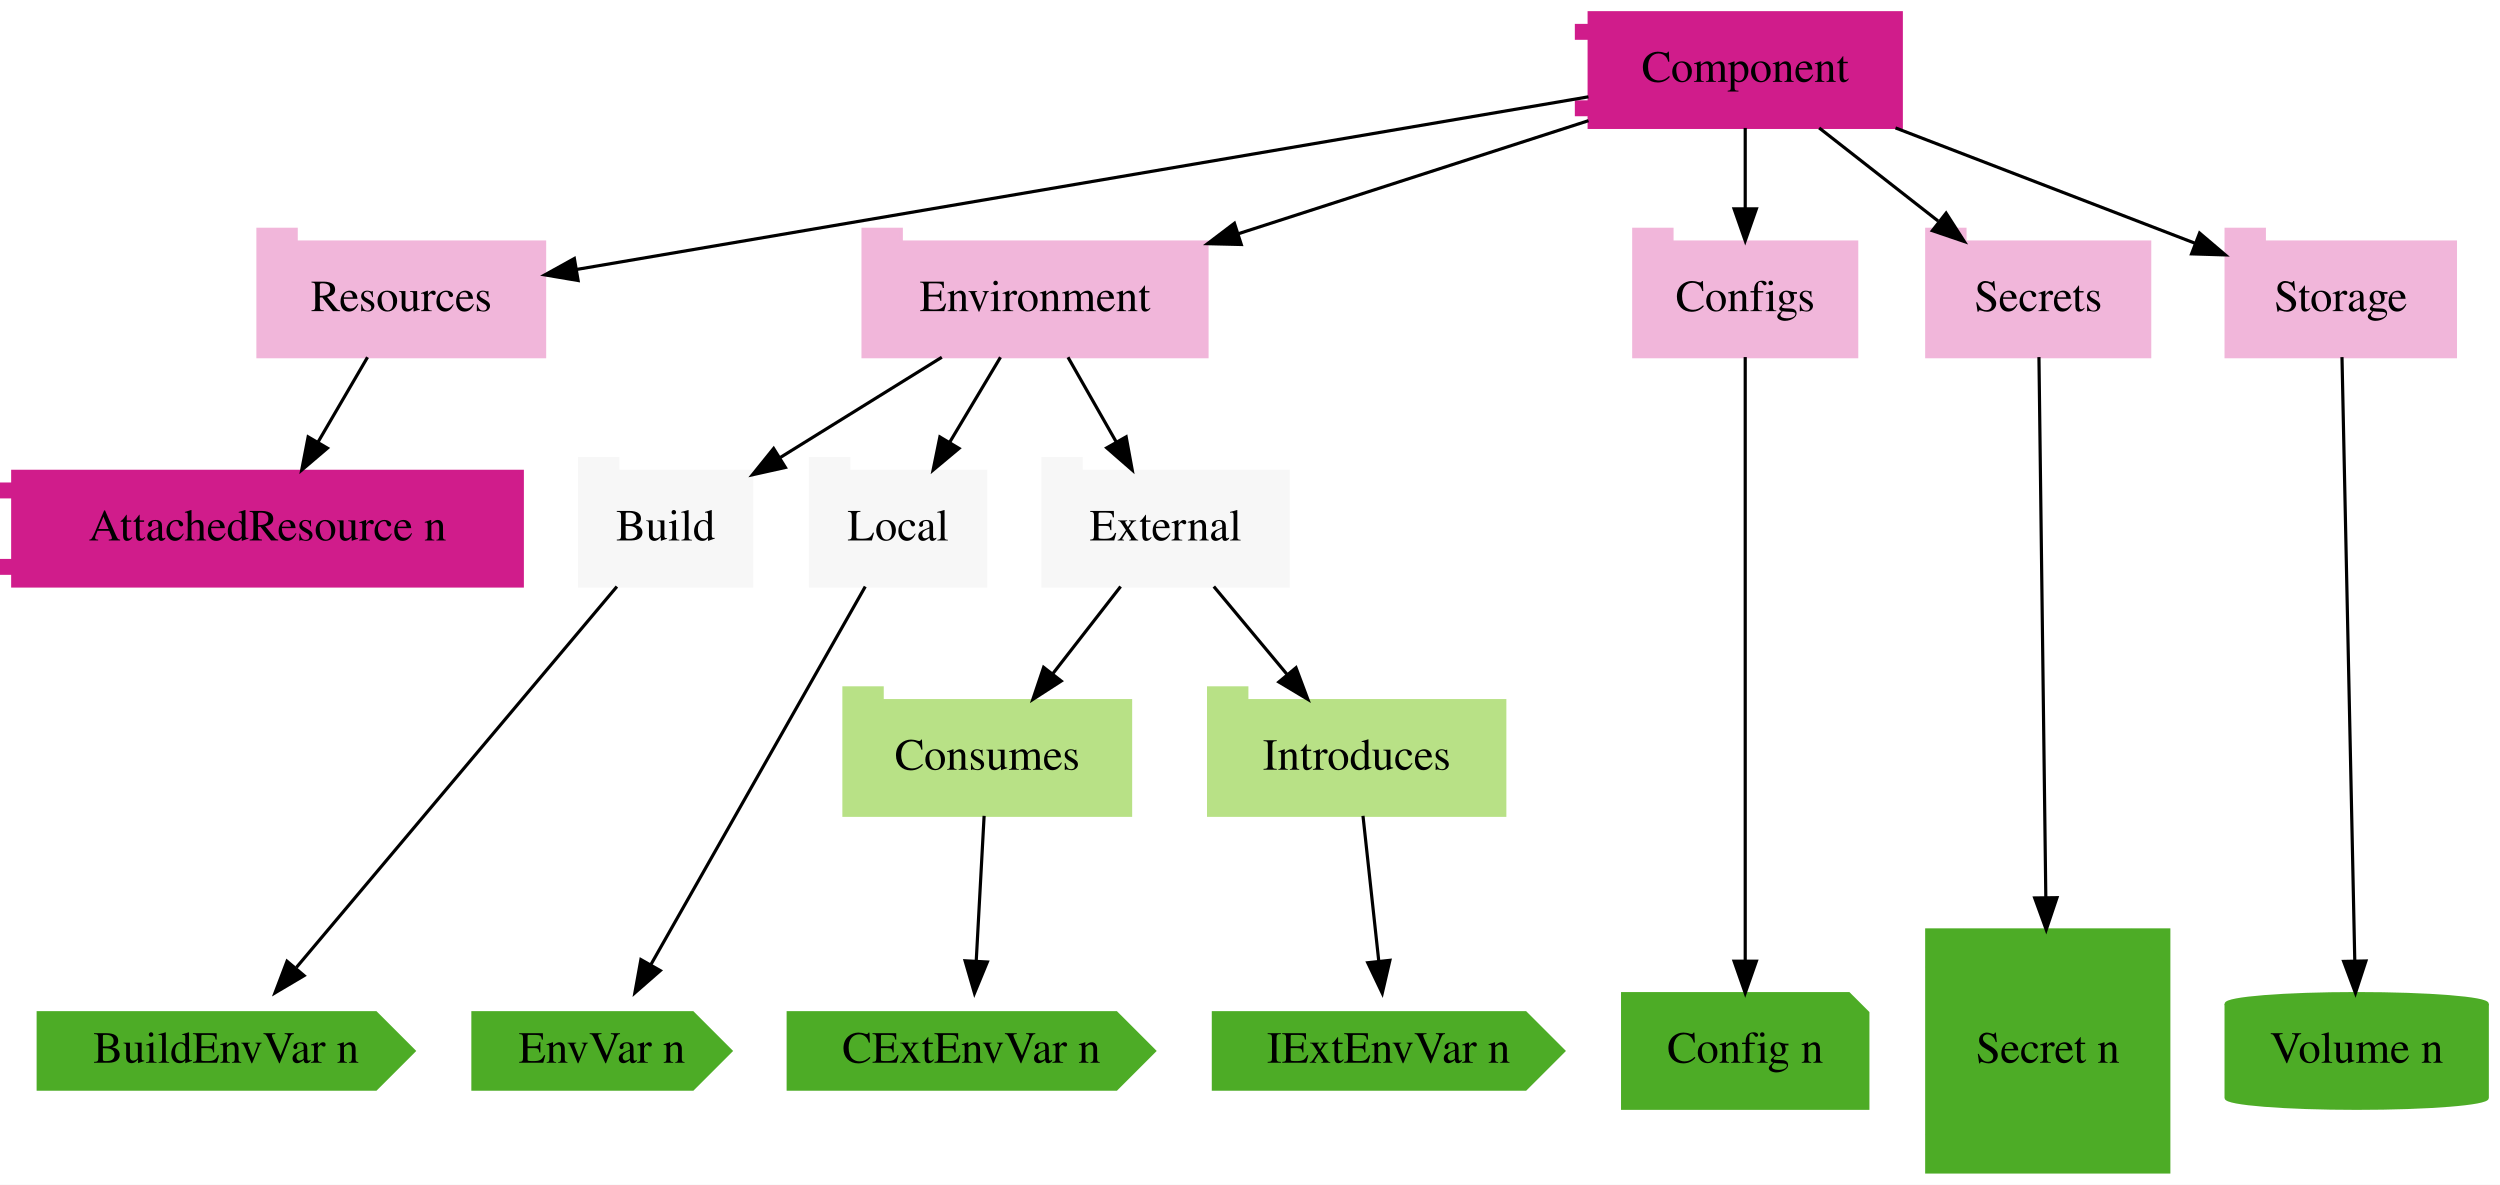
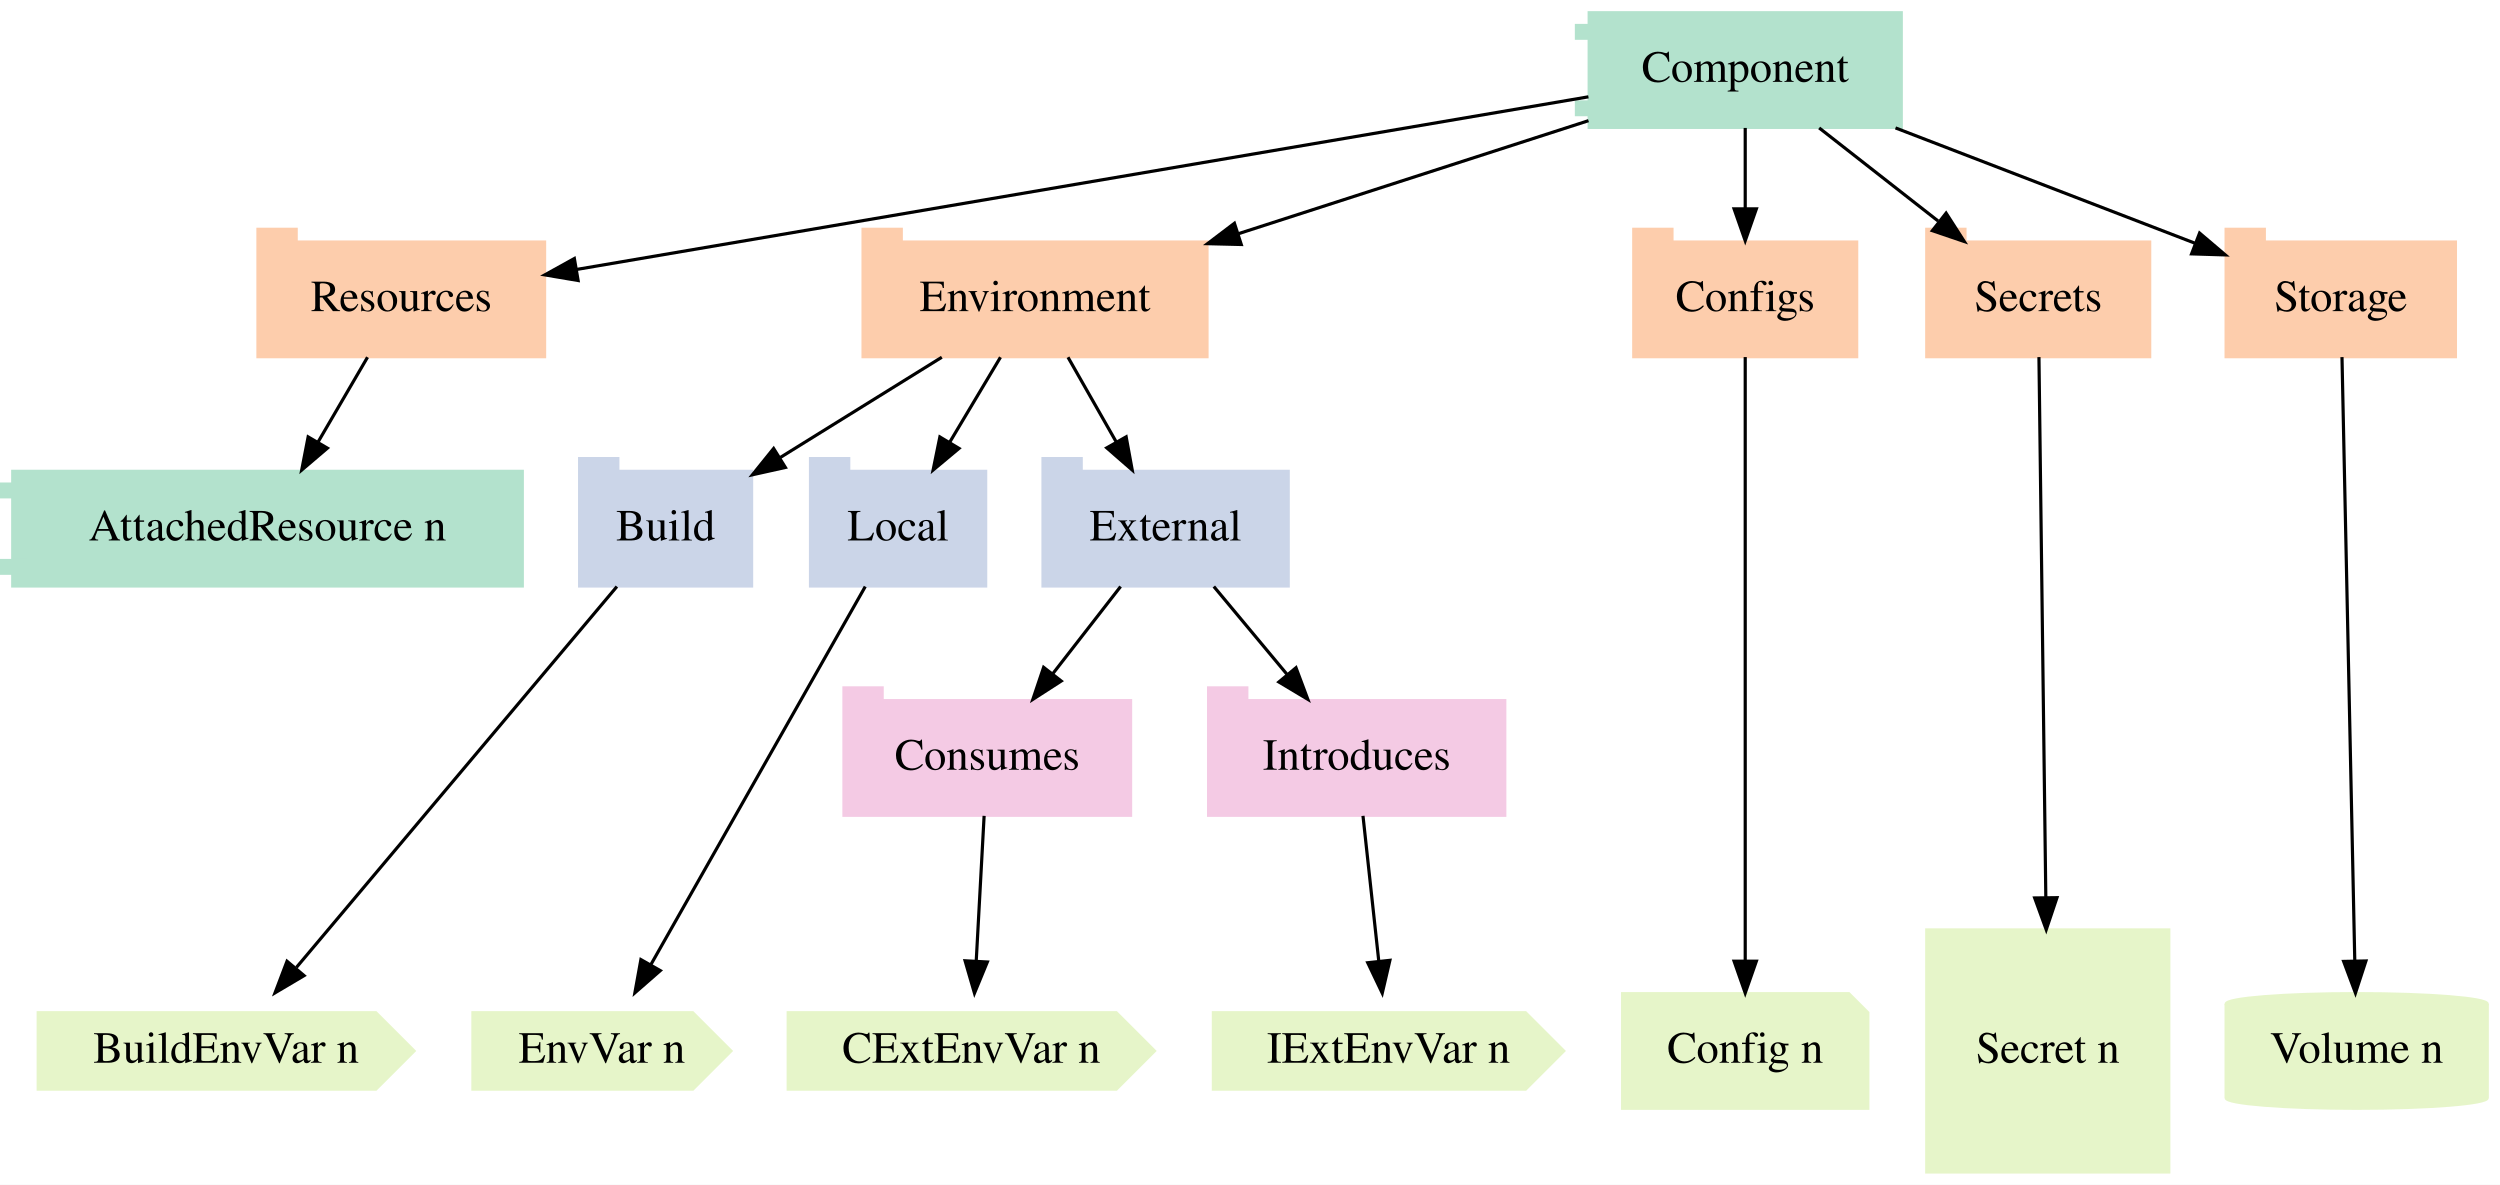
<svg xmlns="http://www.w3.org/2000/svg" width="785pt" height="372pt" viewBox="0.00 0.00 785.00 372.00">
  <g id="graph0" class="graph" transform="scale(1 1) rotate(0) translate(4 368)">
    <polygon fill="#ffffff" stroke="transparent" points="-4,4 -4,-368 781,-368 781,4 -4,4" />
    <g id="node1" class="node">
-       <polygon fill="#d01c8b" stroke="#d01c8b" points="593,-364 495,-364 495,-360 491,-360 491,-356 495,-356 495,-336 491,-336 491,-332 495,-332 495,-328 593,-328 593,-364" />
-       <polyline fill="none" stroke="#d01c8b" points="495,-360 499,-360 499,-356 495,-356 " />
-       <polyline fill="none" stroke="#d01c8b" points="495,-336 499,-336 499,-332 495,-332 " />
+       <polygon fill="#b3e2cd" stroke="#b3e2cd" points="593,-364 495,-364 495,-360 491,-360 491,-356 495,-356 495,-336 491,-336 491,-332 495,-332 495,-328 593,-328 593,-364" />
+       <polyline fill="none" stroke="#b3e2cd" points="495,-360 499,-360 499,-356 495,-356 " />
+       <polyline fill="none" stroke="#b3e2cd" points="495,-336 499,-336 499,-332 495,-332 " />
      <text text-anchor="middle" x="544" y="-342.3" font-family="Times,serif" font-size="14.00" fill="#000000">Component</text>
    </g>
    <g id="node2" class="node">
-       <polygon fill="#f1b6da" stroke="#f1b6da" points="167,-292 89,-292 89,-296 77,-296 77,-256 167,-256 167,-292" />
-       <polyline fill="none" stroke="#f1b6da" points="77,-292 89,-292 " />
+       <polygon fill="#fdcdac" stroke="#fdcdac" points="167,-292 89,-292 89,-296 77,-296 77,-256 167,-256 167,-292" />
+       <polyline fill="none" stroke="#fdcdac" points="77,-292 89,-292 " />
      <text text-anchor="middle" x="122" y="-270.3" font-family="Times,serif" font-size="14.00" fill="#000000">Resources</text>
    </g>
    <g id="edge1" class="edge">
      <path fill="none" stroke="#000000" d="M494.765,-337.6C415.454,-324.068 259.935,-297.534 177.06,-283.394" />
      <polygon fill="#000000" stroke="#000000" points="177.526,-279.923 167.08,-281.691 176.349,-286.824 177.526,-279.923" />
    </g>
    <g id="node4" class="node">
-       <polygon fill="#f1b6da" stroke="#f1b6da" points="375,-292 279,-292 279,-296 267,-296 267,-256 375,-256 375,-292" />
-       <polyline fill="none" stroke="#f1b6da" points="267,-292 279,-292 " />
+       <polygon fill="#fdcdac" stroke="#fdcdac" points="375,-292 279,-292 279,-296 267,-296 267,-256 375,-256 375,-292" />
+       <polyline fill="none" stroke="#fdcdac" points="267,-292 279,-292 " />
      <text text-anchor="middle" x="321" y="-270.3" font-family="Times,serif" font-size="14.00" fill="#000000">Environment</text>
    </g>
    <g id="edge2" class="edge">
      <path fill="none" stroke="#000000" d="M494.786,-330.11C462.427,-319.663 419.764,-305.888 384.807,-294.601" />
      <polygon fill="#000000" stroke="#000000" points="385.758,-291.231 375.167,-291.489 383.608,-297.892 385.758,-291.231" />
    </g>
    <g id="node14" class="node">
-       <polygon fill="#f1b6da" stroke="#f1b6da" points="579,-292 521,-292 521,-296 509,-296 509,-256 579,-256 579,-292" />
-       <polyline fill="none" stroke="#f1b6da" points="509,-292 521,-292 " />
+       <polygon fill="#fdcdac" stroke="#fdcdac" points="579,-292 521,-292 521,-296 509,-296 509,-256 579,-256 579,-292" />
+       <polyline fill="none" stroke="#fdcdac" points="509,-292 521,-292 " />
      <text text-anchor="middle" x="544" y="-270.3" font-family="Times,serif" font-size="14.00" fill="#000000">Configs</text>
    </g>
    <g id="edge3" class="edge">
      <path fill="none" stroke="#000000" d="M544,-327.831C544,-320.131 544,-310.974 544,-302.417" />
      <polygon fill="#000000" stroke="#000000" points="547.5,-302.413 544,-292.413 540.5,-302.413 547.5,-302.413" />
    </g>
    <g id="node16" class="node">
-       <polygon fill="#f1b6da" stroke="#f1b6da" points="671,-292 613,-292 613,-296 601,-296 601,-256 671,-256 671,-292" />
-       <polyline fill="none" stroke="#f1b6da" points="601,-292 613,-292 " />
+       <polygon fill="#fdcdac" stroke="#fdcdac" points="671,-292 613,-292 613,-296 601,-296 601,-256 671,-256 671,-292" />
+       <polyline fill="none" stroke="#fdcdac" points="601,-292 613,-292 " />
      <text text-anchor="middle" x="636" y="-270.3" font-family="Times,serif" font-size="14.00" fill="#000000">Secrets</text>
    </g>
    <g id="edge4" class="edge">
      <path fill="none" stroke="#000000" d="M567.216,-327.831C578.547,-318.963 592.346,-308.164 604.603,-298.572" />
      <polygon fill="#000000" stroke="#000000" points="607.074,-301.082 612.792,-292.163 602.76,-295.57 607.074,-301.082" />
    </g>
    <g id="node18" class="node">
-       <polygon fill="#f1b6da" stroke="#f1b6da" points="767,-292 707,-292 707,-296 695,-296 695,-256 767,-256 767,-292" />
-       <polyline fill="none" stroke="#f1b6da" points="695,-292 707,-292 " />
+       <polygon fill="#fdcdac" stroke="#fdcdac" points="767,-292 707,-292 707,-296 695,-296 695,-256 767,-256 767,-292" />
+       <polyline fill="none" stroke="#fdcdac" points="695,-292 707,-292 " />
      <text text-anchor="middle" x="731" y="-270.3" font-family="Times,serif" font-size="14.00" fill="#000000">Storage</text>
    </g>
    <g id="edge5" class="edge">
      <path fill="none" stroke="#000000" d="M591.188,-327.831C620.059,-316.715 656.812,-302.565 685.389,-291.562" />
      <polygon fill="#000000" stroke="#000000" points="686.669,-294.819 694.744,-287.96 684.154,-288.287 686.669,-294.819" />
    </g>
    <g id="node3" class="node">
-       <polygon fill="#d01c8b" stroke="#d01c8b" points="160,-220 0,-220 0,-216 -4,-216 -4,-212 0,-212 0,-192 -4,-192 -4,-188 0,-188 0,-184 160,-184 160,-220" />
-       <polyline fill="none" stroke="#d01c8b" points="0,-216 4,-216 4,-212 0,-212 " />
-       <polyline fill="none" stroke="#d01c8b" points="0,-192 4,-192 4,-188 0,-188 " />
+       <polygon fill="#b3e2cd" stroke="#b3e2cd" points="160,-220 0,-220 0,-216 -4,-216 -4,-212 0,-212 0,-192 -4,-192 -4,-188 0,-188 0,-184 160,-184 160,-220" />
+       <polyline fill="none" stroke="#b3e2cd" points="0,-216 4,-216 4,-212 0,-212 " />
+       <polyline fill="none" stroke="#b3e2cd" points="0,-192 4,-192 4,-188 0,-188 " />
      <text text-anchor="middle" x="80" y="-198.3" font-family="Times,serif" font-size="14.00" fill="#000000">AttachedResource n</text>
    </g>
    <g id="edge17" class="edge">
      <path fill="none" stroke="#000000" d="M111.402,-255.831C106.712,-247.792 101.097,-238.167 95.92,-229.292" />
      <polygon fill="#000000" stroke="#000000" points="98.803,-227.287 90.741,-220.413 92.757,-230.815 98.803,-227.287" />
    </g>
    <g id="node5" class="node">
-       <polygon fill="#f7f7f7" stroke="#f7f7f7" points="232,-220 190,-220 190,-224 178,-224 178,-184 232,-184 232,-220" />
-       <polyline fill="none" stroke="#f7f7f7" points="178,-220 190,-220 " />
+       <polygon fill="#cbd5e8" stroke="#cbd5e8" points="232,-220 190,-220 190,-224 178,-224 178,-184 232,-184 232,-220" />
+       <polyline fill="none" stroke="#cbd5e8" points="178,-220 190,-220 " />
      <text text-anchor="middle" x="205" y="-198.3" font-family="Times,serif" font-size="14.00" fill="#000000">Build</text>
    </g>
    <g id="edge6" class="edge">
      <path fill="none" stroke="#000000" d="M291.728,-255.831C276.325,-246.271 257.305,-234.465 241.005,-224.348" />
      <polygon fill="#000000" stroke="#000000" points="242.612,-221.226 232.27,-218.926 238.921,-227.174 242.612,-221.226" />
    </g>
    <g id="node6" class="node">
-       <polygon fill="#f7f7f7" stroke="#f7f7f7" points="305.5,-220 262.5,-220 262.5,-224 250.5,-224 250.5,-184 305.5,-184 305.5,-220" />
-       <polyline fill="none" stroke="#f7f7f7" points="250.5,-220 262.5,-220 " />
+       <polygon fill="#cbd5e8" stroke="#cbd5e8" points="305.5,-220 262.5,-220 262.5,-224 250.5,-224 250.5,-184 305.5,-184 305.5,-220" />
+       <polyline fill="none" stroke="#cbd5e8" points="250.5,-220 262.5,-220 " />
      <text text-anchor="middle" x="278" y="-198.3" font-family="Times,serif" font-size="14.00" fill="#000000">Local</text>
    </g>
    <g id="edge7" class="edge">
      <path fill="none" stroke="#000000" d="M310.149,-255.831C305.298,-247.708 299.478,-237.964 294.132,-229.012" />
      <polygon fill="#000000" stroke="#000000" points="297.129,-227.204 288.997,-220.413 291.119,-230.793 297.129,-227.204" />
    </g>
    <g id="node7" class="node">
-       <polygon fill="#f7f7f7" stroke="#f7f7f7" points="400.5,-220 335.5,-220 335.5,-224 323.5,-224 323.5,-184 400.5,-184 400.5,-220" />
-       <polyline fill="none" stroke="#f7f7f7" points="323.5,-220 335.5,-220 " />
+       <polygon fill="#cbd5e8" stroke="#cbd5e8" points="400.5,-220 335.5,-220 335.5,-224 323.5,-224 323.5,-184 400.5,-184 400.5,-220" />
+       <polyline fill="none" stroke="#cbd5e8" points="323.5,-220 335.5,-220 " />
      <text text-anchor="middle" x="362" y="-198.3" font-family="Times,serif" font-size="14.00" fill="#000000">External</text>
    </g>
    <g id="edge8" class="edge">
      <path fill="none" stroke="#000000" d="M331.346,-255.831C335.924,-247.792 341.405,-238.167 346.459,-229.292" />
      <polygon fill="#000000" stroke="#000000" points="349.608,-230.835 351.515,-220.413 343.525,-227.371 349.608,-230.835" />
    </g>
    <g id="node11" class="node">
-       <polygon fill="#4dac26" stroke="#4dac26" points="114,-50 8,-50 8,-26 114,-26 126,-38 114,-50" />
+       <polygon fill="#e6f5c9" stroke="#e6f5c9" points="114,-50 8,-50 8,-26 114,-26 126,-38 114,-50" />
      <text text-anchor="middle" x="67" y="-34.3" font-family="Times,serif" font-size="14.00" fill="#000000">BuildEnvVar n</text>
    </g>
    <g id="edge9" class="edge">
      <path fill="none" stroke="#000000" d="M189.704,-183.822C165.25,-154.761 117.244,-97.71 89.073,-64.231" />
      <polygon fill="#000000" stroke="#000000" points="91.481,-61.657 82.364,-56.259 86.125,-66.164 91.481,-61.657" />
    </g>
    <g id="node10" class="node">
-       <polygon fill="#4dac26" stroke="#4dac26" points="213.5,-50 144.5,-50 144.5,-26 213.5,-26 225.5,-38 213.5,-50" />
+       <polygon fill="#e6f5c9" stroke="#e6f5c9" points="213.5,-50 144.5,-50 144.5,-26 213.5,-26 225.5,-38 213.5,-50" />
      <text text-anchor="middle" x="185" y="-34.3" font-family="Times,serif" font-size="14.00" fill="#000000">EnvVar n</text>
    </g>
    <g id="edge10" class="edge">
      <path fill="none" stroke="#000000" d="M267.692,-183.822C251.352,-155.007 219.407,-98.675 200.361,-65.088" />
      <polygon fill="#000000" stroke="#000000" points="203.332,-63.231 195.354,-56.259 197.242,-66.684 203.332,-63.231" />
    </g>
    <g id="node8" class="node">
-       <polygon fill="#b8e186" stroke="#b8e186" points="351,-148 273,-148 273,-152 261,-152 261,-112 351,-112 351,-148" />
-       <polyline fill="none" stroke="#b8e186" points="261,-148 273,-148 " />
+       <polygon fill="#f4cae4" stroke="#f4cae4" points="351,-148 273,-148 273,-152 261,-152 261,-112 351,-112 351,-148" />
+       <polyline fill="none" stroke="#f4cae4" points="261,-148 273,-148 " />
      <text text-anchor="middle" x="306" y="-126.3" font-family="Times,serif" font-size="14.00" fill="#000000">Consumes</text>
    </g>
    <g id="edge11" class="edge">
      <path fill="none" stroke="#000000" d="M347.869,-183.831C341.419,-175.539 333.656,-165.557 326.575,-156.453" />
      <polygon fill="#000000" stroke="#000000" points="329.224,-154.158 320.321,-148.413 323.698,-158.456 329.224,-154.158" />
    </g>
    <g id="node9" class="node">
-       <polygon fill="#b8e186" stroke="#b8e186" points="468.5,-148 387.5,-148 387.5,-152 375.5,-152 375.5,-112 468.5,-112 468.5,-148" />
-       <polyline fill="none" stroke="#b8e186" points="375.5,-148 387.5,-148 " />
+       <polygon fill="#f4cae4" stroke="#f4cae4" points="468.5,-148 387.5,-148 387.5,-152 375.5,-152 375.5,-112 468.5,-112 468.5,-148" />
+       <polyline fill="none" stroke="#f4cae4" points="375.5,-148 387.5,-148 " />
      <text text-anchor="middle" x="422" y="-126.3" font-family="Times,serif" font-size="14.00" fill="#000000">Introduces</text>
    </g>
    <g id="edge12" class="edge">
      <path fill="none" stroke="#000000" d="M377.14,-183.831C384.122,-175.454 392.539,-165.353 400.188,-156.175" />
      <polygon fill="#000000" stroke="#000000" points="402.942,-158.336 406.656,-148.413 397.565,-153.855 402.942,-158.336" />
    </g>
    <g id="node12" class="node">
-       <polygon fill="#4dac26" stroke="#4dac26" points="346.5,-50 243.5,-50 243.5,-26 346.5,-26 358.5,-38 346.5,-50" />
+       <polygon fill="#e6f5c9" stroke="#e6f5c9" points="346.5,-50 243.5,-50 243.5,-26 346.5,-26 358.5,-38 346.5,-50" />
      <text text-anchor="middle" x="301" y="-34.3" font-family="Times,serif" font-size="14.00" fill="#000000">CExtEnvVar n</text>
    </g>
    <g id="edge13" class="edge">
      <path fill="none" stroke="#000000" d="M305.012,-111.824C304.307,-98.845 303.344,-81.133 302.539,-66.311" />
      <polygon fill="#000000" stroke="#000000" points="306.023,-65.934 301.986,-56.139 299.034,-66.314 306.023,-65.934" />
    </g>
    <g id="node13" class="node">
-       <polygon fill="#4dac26" stroke="#4dac26" points="475,-50 377,-50 377,-26 475,-26 487,-38 475,-50" />
+       <polygon fill="#e6f5c9" stroke="#e6f5c9" points="475,-50 377,-50 377,-26 475,-26 487,-38 475,-50" />
      <text text-anchor="middle" x="432" y="-34.3" font-family="Times,serif" font-size="14.00" fill="#000000">IExtEnvVar n</text>
    </g>
    <g id="edge14" class="edge">
      <path fill="none" stroke="#000000" d="M423.976,-111.824C425.386,-98.845 427.312,-81.133 428.923,-66.311" />
      <polygon fill="#000000" stroke="#000000" points="432.427,-66.458 430.028,-56.139 425.468,-65.702 432.427,-66.458" />
    </g>
    <g id="node15" class="node">
-       <polygon fill="#4dac26" stroke="#4dac26" points="576.5,-56 505.5,-56 505.5,-20 582.5,-20 582.5,-50 576.5,-56" />
-       <polyline fill="none" stroke="#4dac26" points="576.5,-56 576.5,-50 " />
-       <polyline fill="none" stroke="#4dac26" points="582.5,-50 576.5,-50 " />
+       <polygon fill="#e6f5c9" stroke="#e6f5c9" points="576.5,-56 505.5,-56 505.5,-20 582.5,-20 582.5,-50 576.5,-56" />
+       <polyline fill="none" stroke="#e6f5c9" points="576.5,-56 576.5,-50 " />
+       <polyline fill="none" stroke="#e6f5c9" points="582.5,-50 576.5,-50 " />
      <text text-anchor="middle" x="544" y="-34.3" font-family="Times,serif" font-size="14.00" fill="#000000">Config n</text>
    </g>
    <g id="edge15" class="edge">
      <path fill="none" stroke="#000000" d="M544,-255.873C544,-215.033 544,-115.562 544,-66.426" />
      <polygon fill="#000000" stroke="#000000" points="547.5,-66.188 544,-56.188 540.5,-66.188 547.5,-66.188" />
    </g>
    <g id="node17" class="node">
-       <polygon fill="#4dac26" stroke="#4dac26" points="677,-76 601,-76 601,0 677,0 677,-76" />
-       <polyline fill="none" stroke="#4dac26" points="613,-76 601,-64 " />
-       <polyline fill="none" stroke="#4dac26" points="601,-12 613,0 " />
-       <polyline fill="none" stroke="#4dac26" points="665,0 677,-12 " />
-       <polyline fill="none" stroke="#4dac26" points="677,-64 665,-76 " />
+       <polygon fill="#e6f5c9" stroke="#e6f5c9" points="677,-76 601,-76 601,0 677,0 677,-76" />
+       <polyline fill="none" stroke="#e6f5c9" points="613,-76 601,-64 " />
+       <polyline fill="none" stroke="#e6f5c9" points="601,-12 613,0 " />
+       <polyline fill="none" stroke="#e6f5c9" points="665,0 677,-12 " />
+       <polyline fill="none" stroke="#e6f5c9" points="677,-64 665,-76 " />
      <text text-anchor="middle" x="639" y="-34.3" font-family="Times,serif" font-size="14.00" fill="#000000">Secret n</text>
    </g>
    <g id="edge16" class="edge">
      <path fill="none" stroke="#000000" d="M636.23,-255.873C636.687,-219.952 637.72,-138.671 638.388,-86.179" />
      <polygon fill="#000000" stroke="#000000" points="641.888,-86.13 638.516,-76.087 634.889,-86.041 641.888,-86.13" />
    </g>
    <g id="node19" class="node">
-       <path fill="#4dac26" stroke="#4dac26" d="M777,-52.727C777,-54.533 758.623,-56 736,-56 713.377,-56 695,-54.533 695,-52.727 695,-52.727 695,-23.273 695,-23.273 695,-21.467 713.377,-20 736,-20 758.623,-20 777,-21.467 777,-23.273 777,-23.273 777,-52.727 777,-52.727" />
-       <path fill="none" stroke="#4dac26" d="M777,-52.727C777,-50.921 758.623,-49.455 736,-49.455 713.377,-49.455 695,-50.921 695,-52.727" />
+       <path fill="#e6f5c9" stroke="#e6f5c9" d="M777,-52.727C777,-54.533 758.623,-56 736,-56 713.377,-56 695,-54.533 695,-52.727 695,-52.727 695,-23.273 695,-23.273 695,-21.467 713.377,-20 736,-20 758.623,-20 777,-21.467 777,-23.273 777,-23.273 777,-52.727 777,-52.727" />
+       <path fill="none" stroke="#e6f5c9" d="M777,-52.727C777,-50.921 758.623,-49.455 736,-49.455 713.377,-49.455 695,-50.921 695,-52.727" />
      <text text-anchor="middle" x="736" y="-34.3" font-family="Times,serif" font-size="14.00" fill="#000000">Volume n</text>
    </g>
    <g id="edge18" class="edge">
      <path fill="none" stroke="#000000" d="M731.384,-255.873C732.249,-215.033 734.357,-115.562 735.398,-66.426" />
      <polygon fill="#000000" stroke="#000000" points="738.902,-66.26 735.615,-56.188 731.904,-66.112 738.902,-66.26" />
    </g>
  </g>
</svg>
